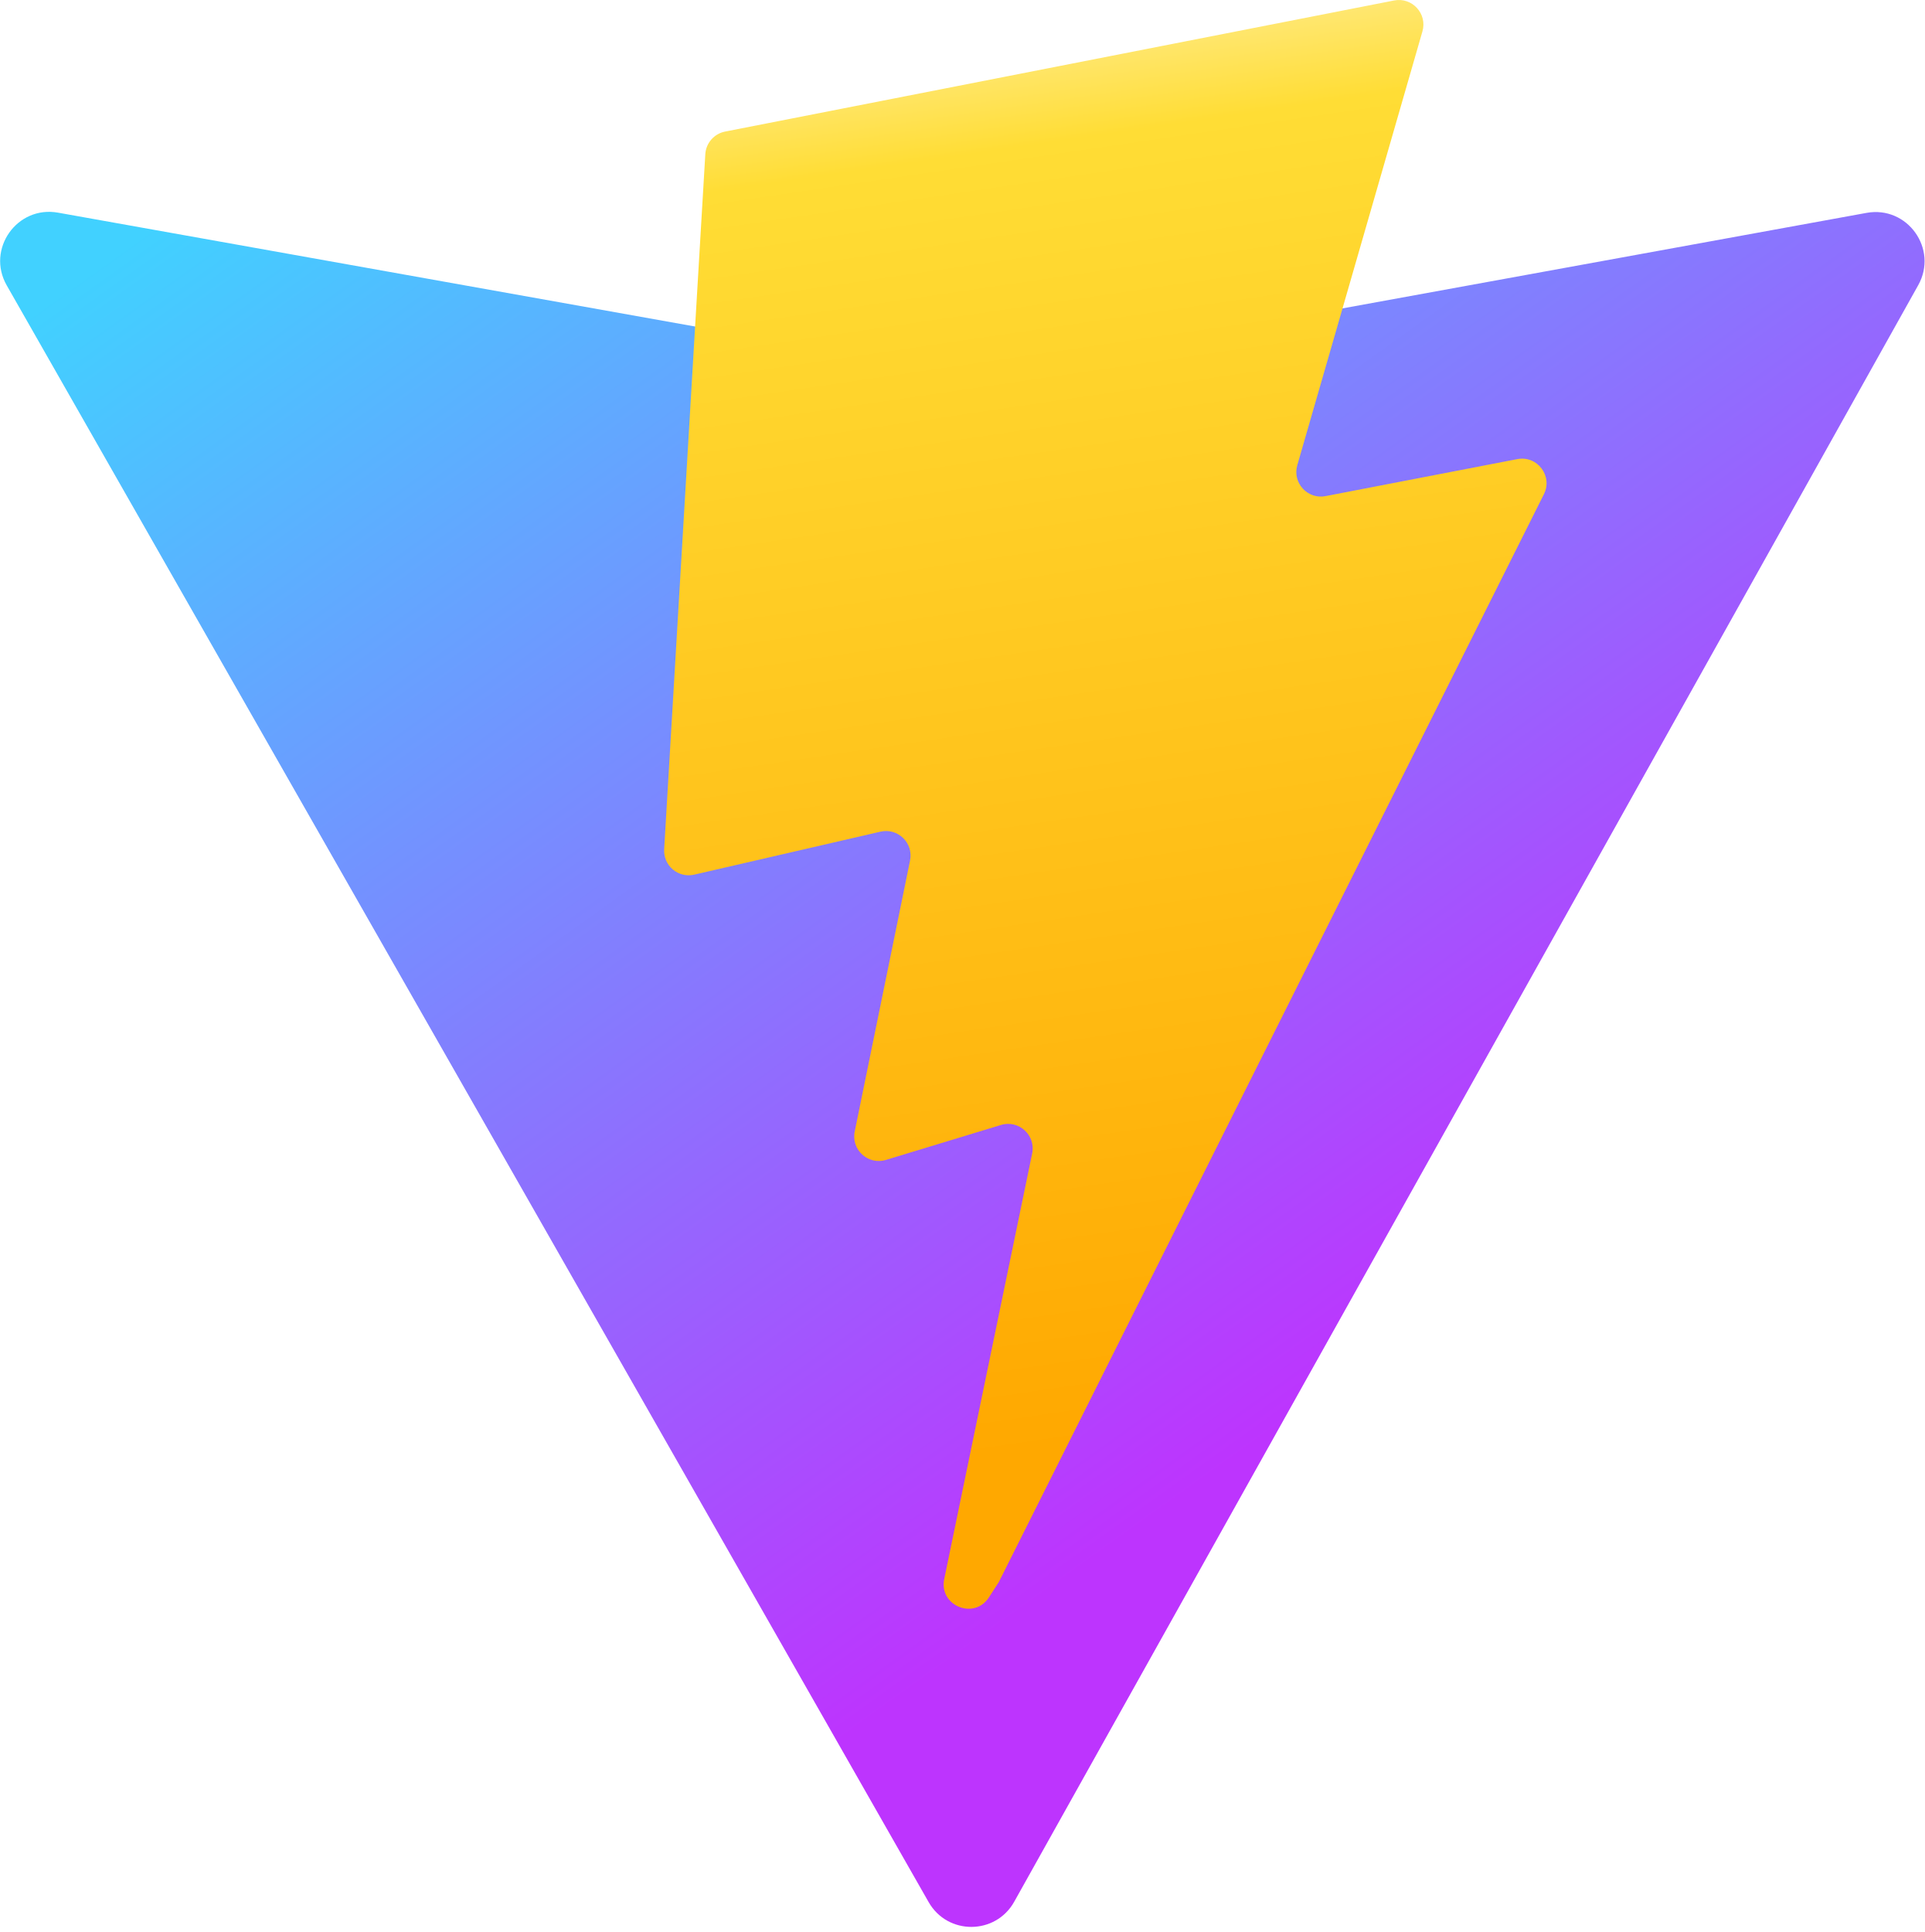
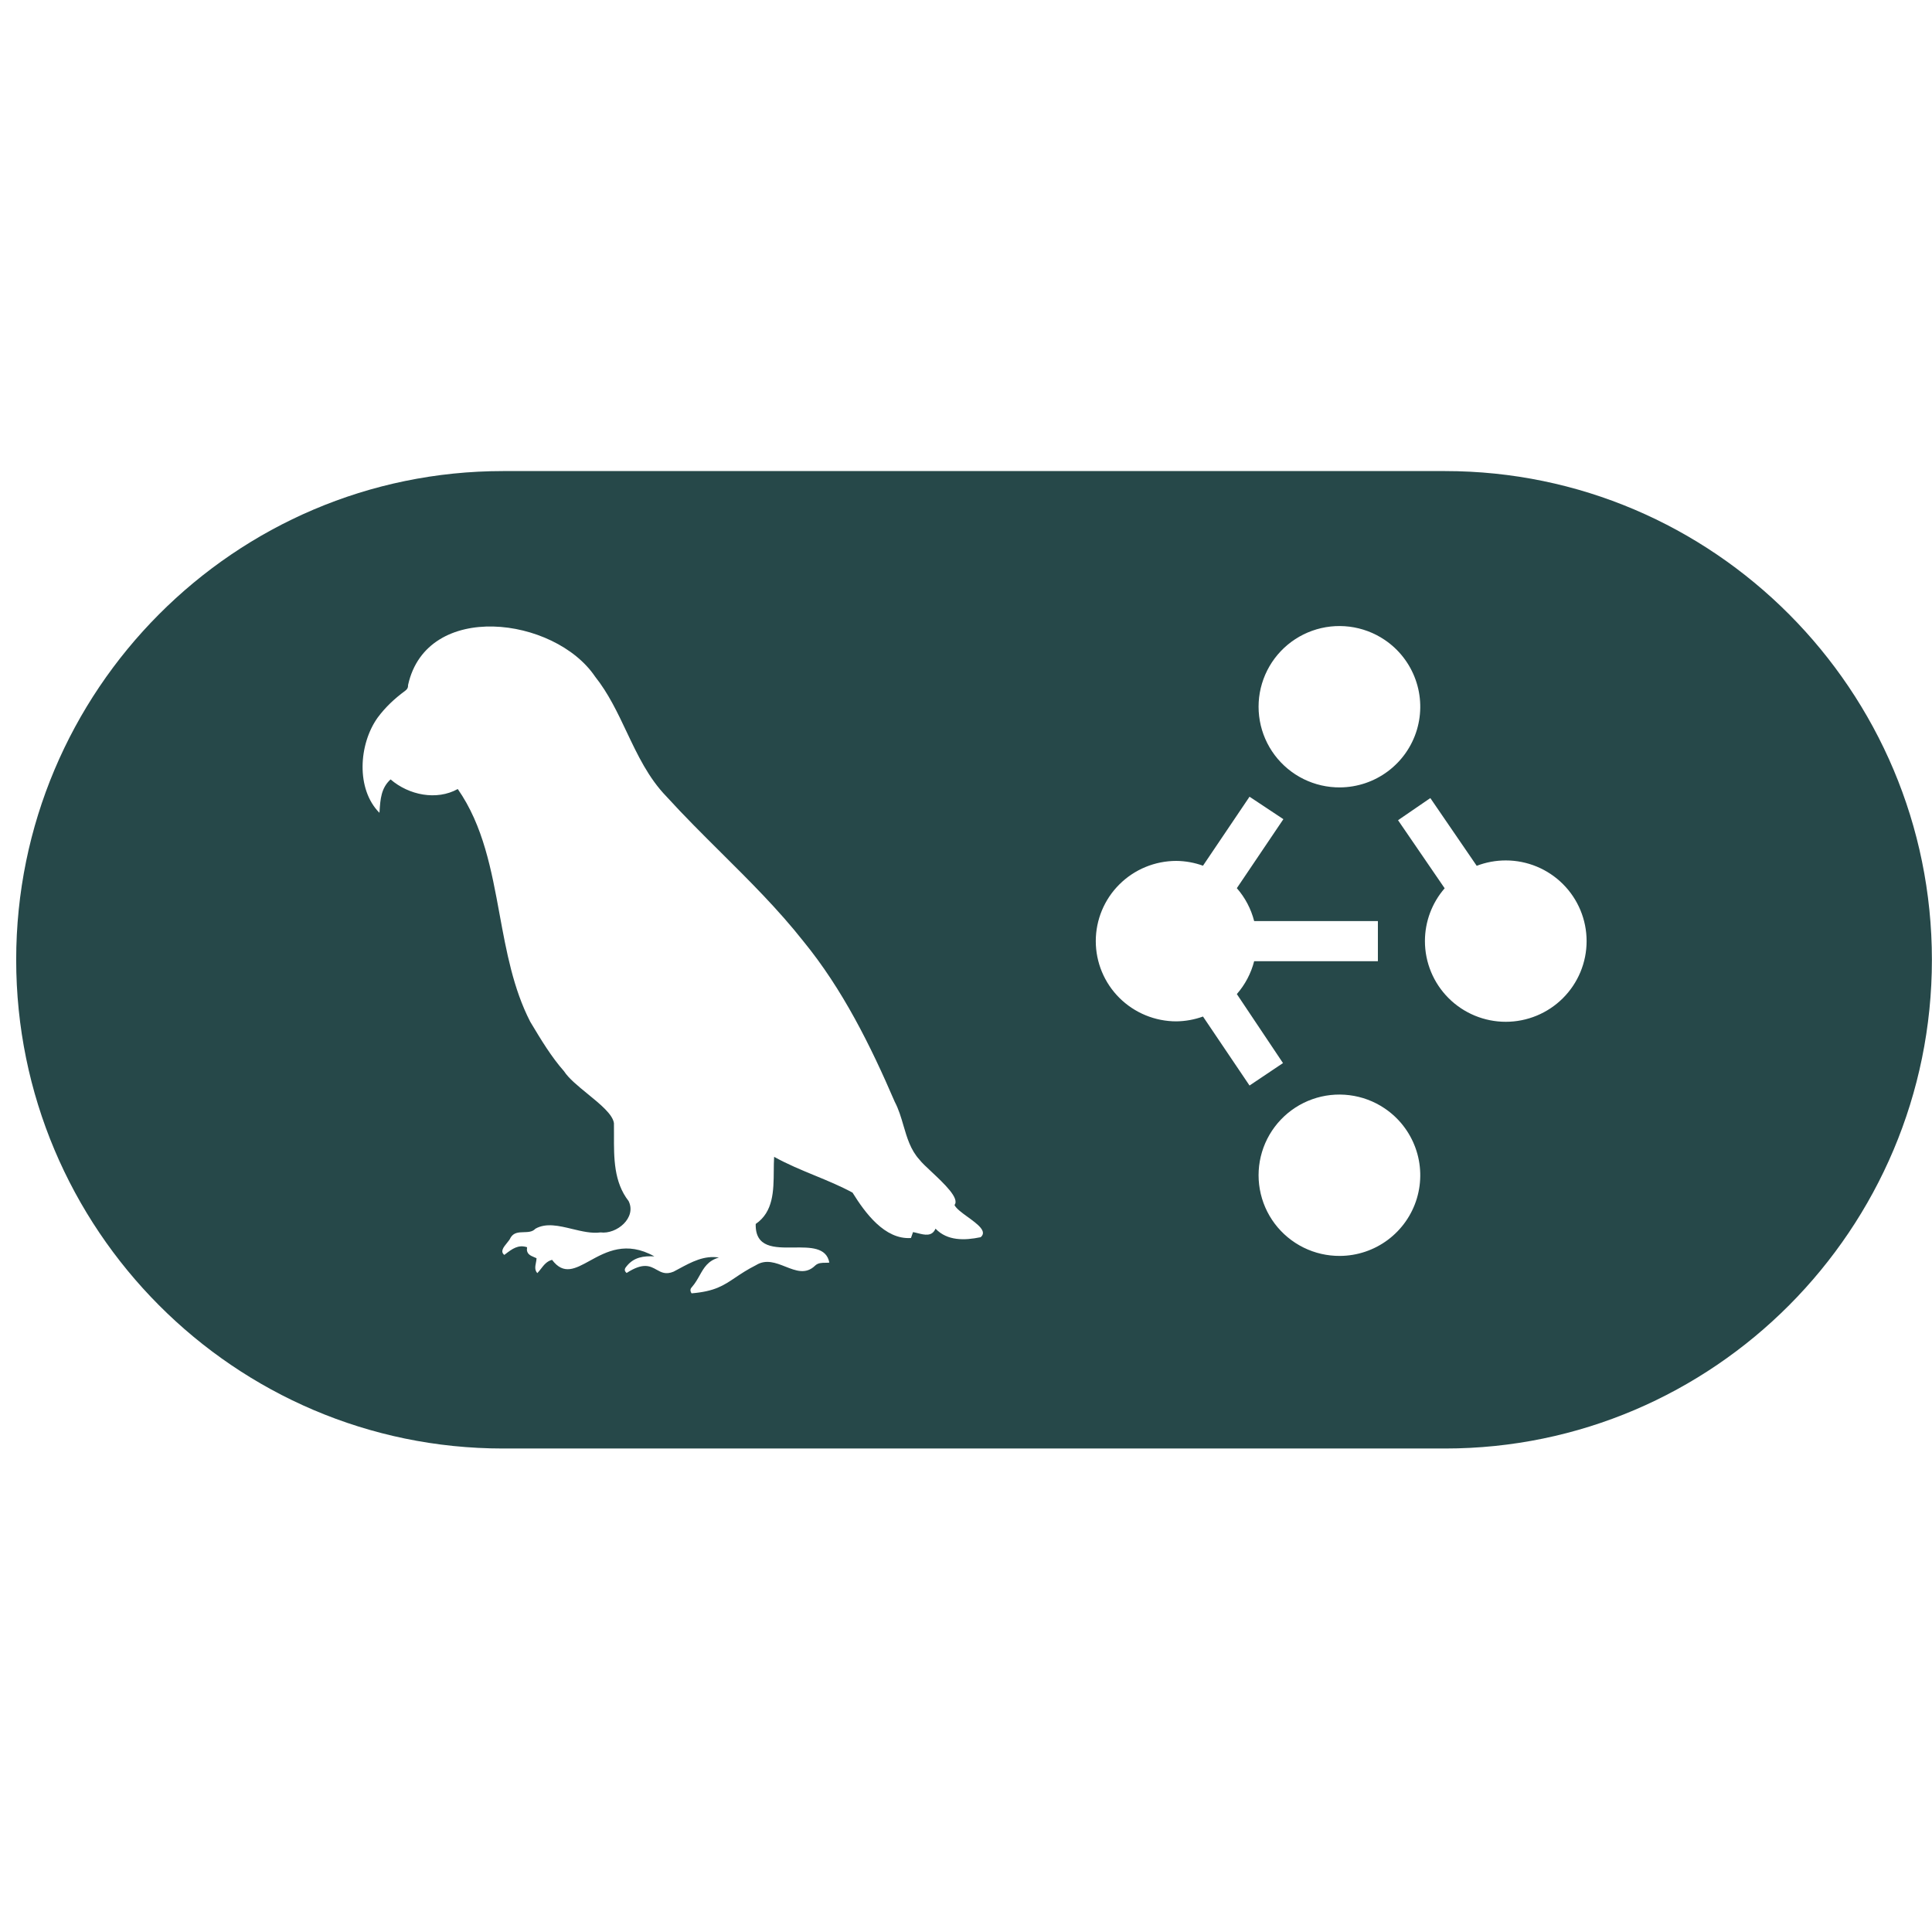
- <svg xmlns="http://www.w3.org/2000/svg" aria-hidden="true" role="img" class="iconify iconify--logos" width="31.88" height="32" preserveAspectRatio="xMidYMid meet" viewBox="0 0 256 257">
-   <defs>
-     <linearGradient id="IconifyId1813088fe1fbc01fb466" x1="-.828%" x2="57.636%" y1="7.652%" y2="78.411%">
-       <stop offset="0%" stop-color="#41D1FF" />
-       <stop offset="100%" stop-color="#BD34FE" />
-     </linearGradient>
-     <linearGradient id="IconifyId1813088fe1fbc01fb467" x1="43.376%" x2="50.316%" y1="2.242%" y2="89.03%">
-       <stop offset="0%" stop-color="#FFEA83" />
-       <stop offset="8.333%" stop-color="#FFDD35" />
-       <stop offset="100%" stop-color="#FFA800" />
-     </linearGradient>
-   </defs>
-   <path fill="url(#IconifyId1813088fe1fbc01fb466)" d="M255.153 37.938L134.897 252.976c-2.483 4.44-8.862 4.466-11.382.048L.875 37.958c-2.746-4.814 1.371-10.646 6.827-9.67l120.385 21.517a6.537 6.537 0 0 0 2.322-.004l117.867-21.483c5.438-.991 9.574 4.796 6.877 9.62Z" />
-   <path fill="url(#IconifyId1813088fe1fbc01fb467)" d="M185.432.063L96.44 17.501a3.268 3.268 0 0 0-2.634 3.014l-5.474 92.456a3.268 3.268 0 0 0 3.997 3.378l24.777-5.718c2.318-.535 4.413 1.507 3.936 3.838l-7.361 36.047c-.495 2.426 1.782 4.5 4.151 3.78l15.304-4.649c2.372-.72 4.652 1.36 4.15 3.788l-11.698 56.621c-.732 3.542 3.979 5.473 5.943 2.437l1.313-2.028l72.516-144.72c1.215-2.423-.88-5.186-3.54-4.672l-25.505 4.922c-2.396.462-4.435-1.77-3.759-4.114l16.646-57.705c.677-2.35-1.37-4.583-3.769-4.113Z" />
+ <svg xmlns="http://www.w3.org/2000/svg" fill="none" aria-hidden="true" role="img" class="iconify iconify--logos" width="32" height="32" preserveAspectRatio="xMidYMid meet" viewBox="0 0 98 51">
+   <path fillRule="evenodd" clipRule="evenodd" d="M25.514 0.395H73.301C86.918 0.395 97.995 11.515 97.995 25.185C97.995 38.854 86.918 49.975 73.301 49.975H25.514C11.898 49.975 0.821 38.854 0.821 25.185C0.821 11.515 11.898 0.395 25.514 0.395ZM47.454 38.823C48.054 39.454 48.942 39.423 49.729 39.259L49.737 39.263C50.102 38.966 49.583 38.59 49.087 38.23C48.79 38.015 48.501 37.805 48.416 37.623C48.691 37.288 47.879 36.528 47.248 35.936C46.982 35.688 46.749 35.469 46.64 35.324C46.191 34.834 46.01 34.216 45.828 33.595C45.708 33.183 45.587 32.769 45.386 32.389C44.152 29.522 42.738 26.677 40.755 24.25C39.481 22.636 38.027 21.191 36.572 19.746C35.635 18.814 34.697 17.882 33.807 16.904C32.891 15.959 32.34 14.793 31.787 13.626C31.325 12.649 30.862 11.67 30.184 10.818C28.132 7.779 21.651 6.949 20.7 11.243C20.704 11.375 20.661 11.461 20.544 11.547C20.019 11.932 19.551 12.369 19.158 12.899C18.196 14.243 18.048 16.523 19.247 17.73C19.249 17.705 19.251 17.679 19.253 17.653C19.293 17.043 19.33 16.473 19.812 16.035C20.739 16.834 22.145 17.119 23.22 16.523C24.516 18.383 24.929 20.631 25.343 22.887C25.689 24.767 26.035 26.651 26.893 28.321C26.911 28.351 26.929 28.381 26.946 28.41C27.451 29.251 27.964 30.105 28.611 30.839C28.846 31.203 29.329 31.597 29.81 31.989C30.446 32.508 31.081 33.025 31.142 33.473C31.145 33.668 31.145 33.865 31.144 34.064C31.139 35.239 31.133 36.457 31.886 37.424C32.303 38.27 31.283 39.119 30.461 39.014C30.01 39.076 29.518 38.957 29.029 38.84C28.36 38.678 27.698 38.518 27.158 38.827C27.006 38.991 26.789 38.996 26.57 39.002C26.311 39.009 26.05 39.016 25.896 39.286C25.864 39.367 25.79 39.458 25.713 39.552C25.544 39.759 25.361 39.984 25.581 40.155C25.6 40.141 25.62 40.126 25.639 40.111C25.972 39.857 26.288 39.615 26.737 39.766C26.678 40.097 26.892 40.186 27.106 40.275C27.143 40.291 27.18 40.306 27.216 40.323C27.214 40.4 27.199 40.478 27.184 40.555C27.148 40.739 27.113 40.92 27.255 41.079C27.323 41.01 27.383 40.932 27.443 40.855C27.59 40.665 27.738 40.474 28.003 40.405C28.587 41.185 29.175 40.861 29.913 40.454C30.746 39.996 31.769 39.432 33.191 40.229C32.646 40.202 32.159 40.268 31.793 40.72C31.703 40.822 31.625 40.939 31.785 41.071C32.627 40.526 32.977 40.722 33.306 40.906C33.544 41.039 33.772 41.167 34.165 41.005C34.258 40.956 34.351 40.906 34.444 40.856C35.076 40.515 35.717 40.169 36.467 40.288C35.907 40.45 35.707 40.805 35.49 41.193C35.382 41.385 35.27 41.584 35.108 41.773C35.022 41.858 34.983 41.959 35.08 42.104C36.254 42.006 36.697 41.709 37.296 41.306C37.582 41.114 37.903 40.899 38.356 40.67C38.857 40.361 39.357 40.559 39.843 40.75C40.369 40.957 40.877 41.157 41.347 40.697C41.496 40.557 41.682 40.555 41.867 40.554C41.935 40.553 42.002 40.552 42.068 40.545C41.922 39.761 41.096 39.77 40.258 39.779C39.289 39.79 38.303 39.801 38.333 38.585C39.233 37.97 39.241 36.902 39.249 35.893C39.251 35.649 39.253 35.409 39.267 35.179C39.93 35.549 40.63 35.838 41.326 36.125C41.981 36.395 42.632 36.663 43.244 36.995C43.883 38.024 44.88 39.388 46.208 39.298C46.243 39.193 46.274 39.103 46.313 38.998C46.39 39.011 46.471 39.032 46.553 39.053C46.901 39.141 47.275 39.236 47.454 38.823ZM73.48 27.131C74.249 27.899 75.292 28.33 76.38 28.33C77.467 28.33 78.51 27.899 79.279 27.131C80.048 26.364 80.48 25.323 80.48 24.238C80.48 23.152 80.048 22.111 79.279 21.344C78.51 20.576 77.467 20.145 76.38 20.145C75.871 20.145 75.372 20.239 74.906 20.418L72.553 16.982L70.915 18.105L73.28 21.558C72.636 22.299 72.279 23.25 72.279 24.238C72.279 25.323 72.711 26.364 73.48 27.131ZM66.121 16.016C66.697 16.3 67.331 16.446 67.973 16.441C68.849 16.434 69.7 16.148 70.401 15.623C71.102 15.099 71.617 14.364 71.869 13.527C72.121 12.689 72.098 11.793 71.802 10.97C71.507 10.146 70.956 9.439 70.228 8.951C69.696 8.594 69.086 8.367 68.449 8.287C67.811 8.208 67.165 8.279 66.56 8.495C65.955 8.711 65.41 9.066 64.968 9.53C64.526 9.995 64.199 10.557 64.014 11.171C63.829 11.784 63.792 12.433 63.904 13.064C64.016 13.695 64.275 14.291 64.66 14.803C65.046 15.316 65.546 15.732 66.121 16.016ZM66.121 39.781C66.697 40.066 67.331 40.211 67.973 40.206C68.849 40.2 69.7 39.913 70.401 39.389C71.102 38.864 71.617 38.129 71.869 37.292C72.121 36.454 72.098 35.558 71.802 34.735C71.507 33.912 70.956 33.205 70.228 32.717C69.696 32.359 69.086 32.132 68.449 32.053C67.811 31.973 67.165 32.044 66.56 32.26C65.955 32.476 65.41 32.831 64.968 33.296C64.526 33.76 64.199 34.322 64.014 34.936C63.829 35.55 63.792 36.198 63.904 36.829C64.016 37.46 64.275 38.056 64.66 38.569C65.046 39.081 65.546 39.497 66.121 39.781ZM69.893 25.256V23.221H63.617C63.459 22.604 63.158 22.032 62.738 21.552L65.099 18.052L63.382 16.913L61.021 20.413C60.588 20.256 60.132 20.174 59.671 20.169C58.587 20.169 57.547 20.597 56.78 21.361C56.013 22.124 55.583 23.159 55.583 24.238C55.583 25.317 56.013 26.352 56.78 27.116C57.547 27.879 58.587 28.308 59.671 28.308C60.132 28.302 60.588 28.22 61.021 28.063L63.382 31.563L65.079 30.424L62.738 26.924C63.158 26.444 63.459 25.872 63.617 25.256H69.893Z" fill="#264849" />
</svg>
